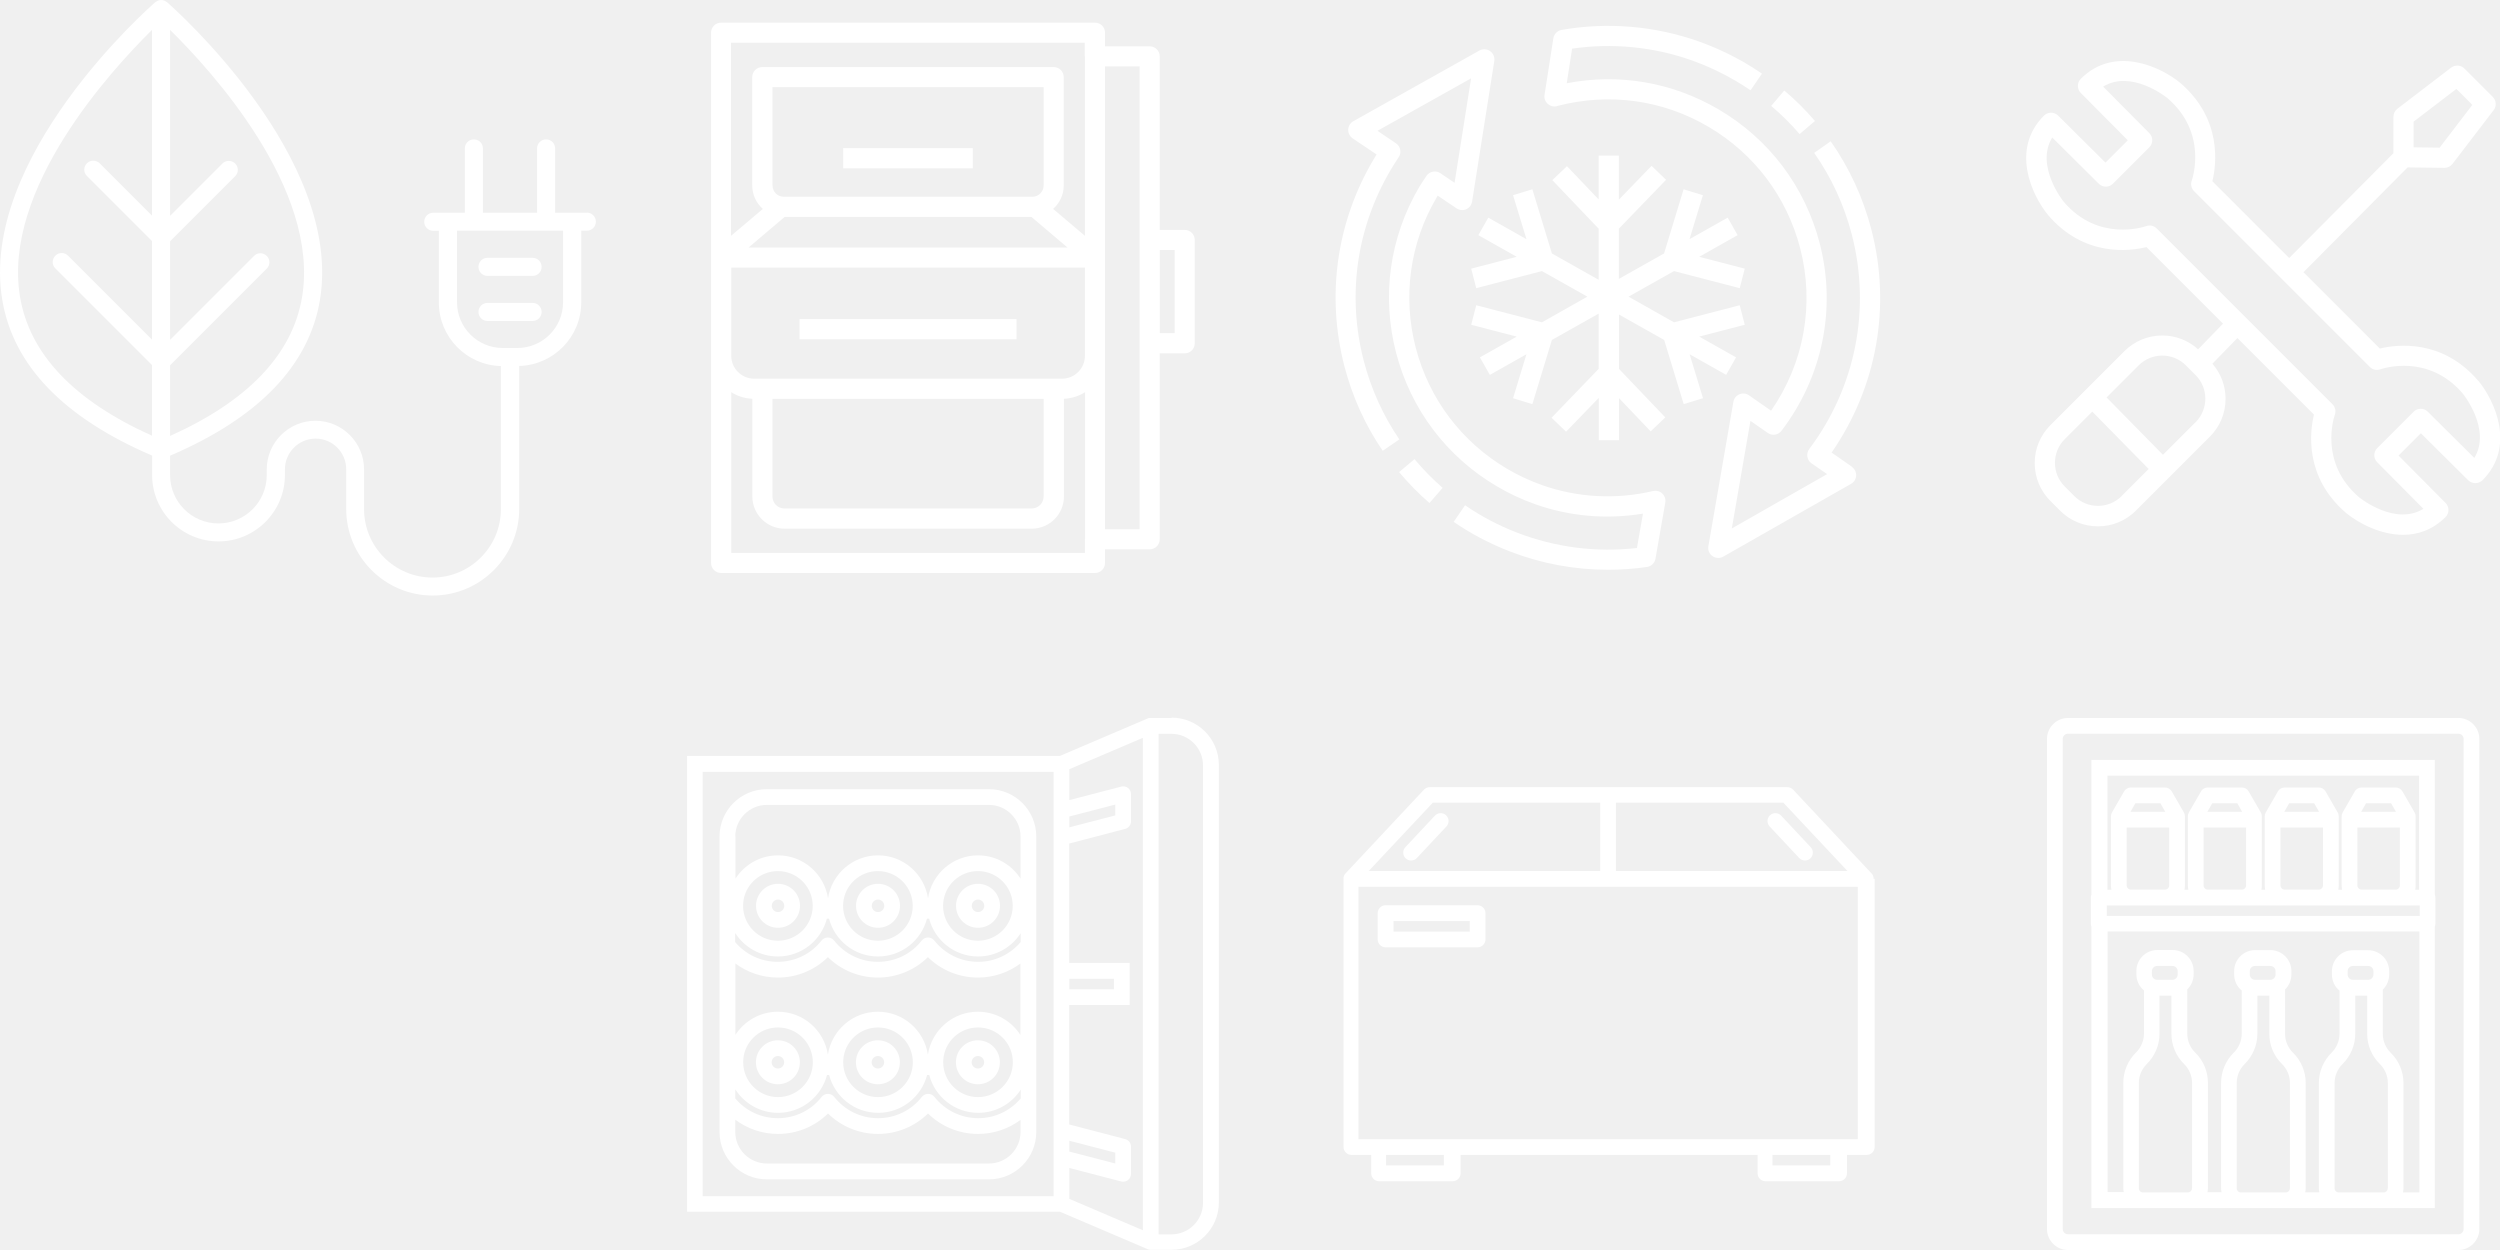
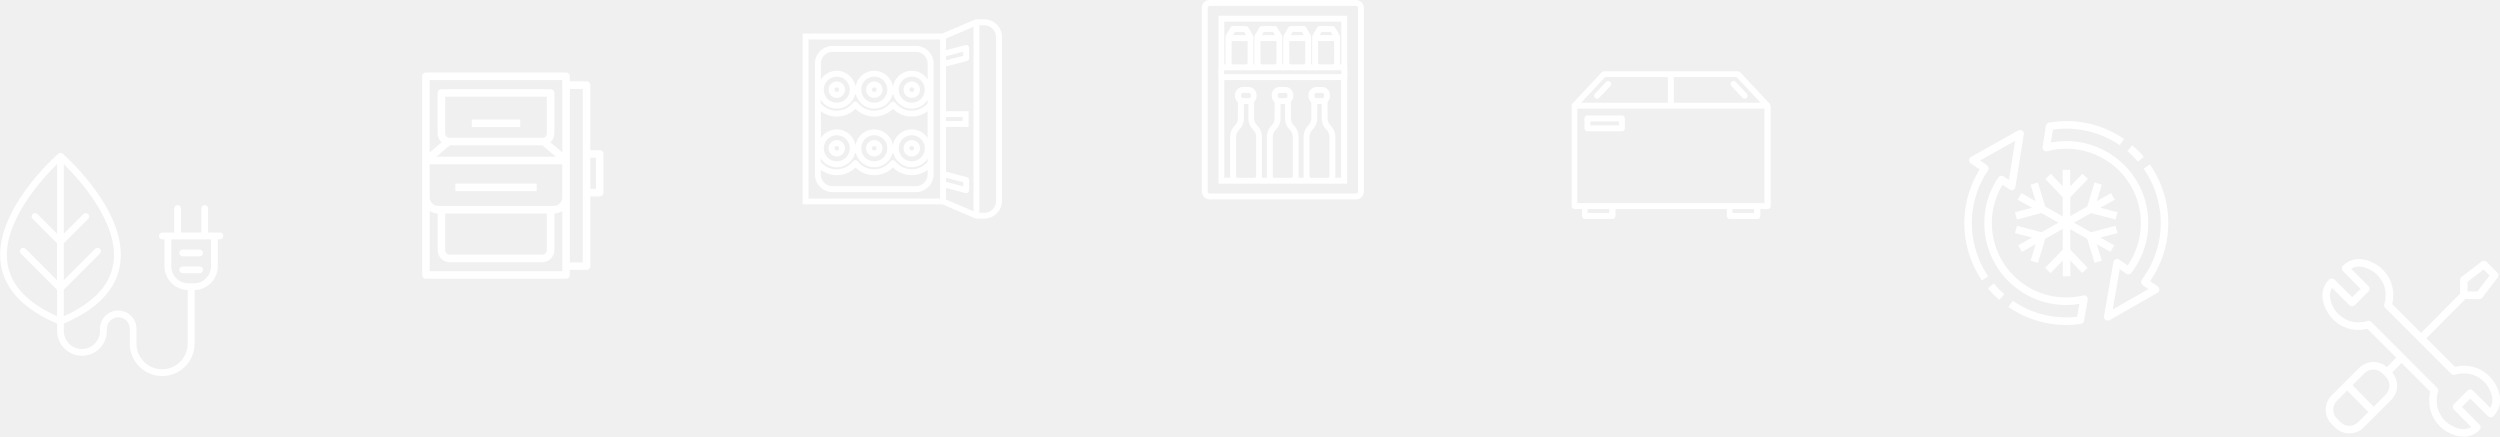
- <svg xmlns="http://www.w3.org/2000/svg" id="Layer_2" data-name="Layer 2" viewBox="0 0 224 112">
+ <svg xmlns="http://www.w3.org/2000/svg" id="Layer_2" data-name="Layer 2" viewBox="0 0 514.05 89.77">
  <defs>
    <style>
      .cls-1 {
        fill: #fff;
        stroke-width: 0px;
      }
    </style>
  </defs>
  <g id="Icons">
    <g>
-       <g>
-         <path class="cls-1" d="m91.08,28.59h-19.44v1.81h19.44v-1.81Zm-3.92-15.32h-11.61v1.81h11.61v-1.81Zm18.99,7.33h-2.24V5.05c0-.5-.4-.9-.9-.9h-4v-1.22c0-.5-.4-.9-.9-.9h-33.5c-.5,0-.9.4-.9.9v47.51c0,.5.4.9.9.9h33.5c.5,0,.9-.4.9-.9v-1.22h4c.5,0,.9-.4.9-.9v-16.66h2.24c.5,0,.9-.4.9-.9v-9.26c0-.5-.4-.9-.9-.9Zm-8.94,27.72v1.22h-31.69v-14.4c.55.35,1.2.56,1.89.59v8.75c0,1.59,1.29,2.89,2.89,2.89h22.14c1.59,0,2.89-1.29,2.89-2.89v-8.75c.69-.03,1.34-.24,1.89-.59v13.18Zm-28-3.84v-8.74h24.3v8.74c0,.6-.48,1.08-1.08,1.08h-22.14c-.6,0-1.08-.48-1.08-1.08Zm28-12.6c0,1.13-.92,2.05-2.05,2.05h-27.59c-1.13,0-2.05-.92-2.05-2.05v-7.9h31.69v7.9Zm-26.91-12.44h22.12l3.23,2.74h-28.58l3.23-2.74Zm-1.09-2.82V7.81h24.3v8.81c0,.56-.46,1.01-1.01,1.01h-22.27c-.56,0-1.01-.45-1.01-1.01Zm28-11.57v16.08l-2.85-2.41c.58-.52.95-1.26.95-2.1V6.91c0-.5-.4-.9-.9-.9h-26.11c-.5,0-.9.4-.9.9v9.71c0,.84.37,1.58.95,2.1l-2.85,2.41V3.83h31.69v1.22Zm4.9,16.45v25.92h-3.1V5.95h3.1v15.55Zm3.14,8.35h-1.33v-7.45h1.33v7.45Z" />
-         <path class="cls-1" d="m104.97,64.33h-1.85s0,0-.01,0c0,0-.02,0-.03,0-.02,0-.04,0-.05,0,0,0-.02,0-.03,0-.02,0-.04,0-.06.01,0,0-.01,0-.02,0-.03,0-.05.02-.08.03h0s-7.87,3.36-7.87,3.36h-33.41v40.84h33.41l7.87,3.36h0s.02,0,.03.01c.02,0,.05.02.07.02.03,0,.07.02.11.02.02,0,.05,0,.07,0h1.85c2.34,0,4.24-1.9,4.24-4.24v-39.2c0-2.34-1.9-4.24-4.24-4.24Zm-10.57,8.28v34.57h-31.44v-38.02h31.44v3.45Zm1.41.55l4.12-1.07v.97l-4.12,1.07v-.97Zm0,14.54h4v.94h-4v-.94Zm0,14.51l4.12,1.07v.97l-4.12-1.07v-.97Zm6.59,8.02l-6.59-2.81v-2.77l4.65,1.21c.06.02.12.02.18.02.15,0,.31-.05.43-.15.17-.13.27-.34.27-.56v-2.43c0-.32-.22-.6-.53-.68l-5.01-1.31v-10.7h5.42v-3.77h-5.42v-10.7l5.01-1.31c.31-.08.53-.36.53-.68v-2.43c0-.22-.1-.43-.27-.56-.17-.13-.4-.18-.61-.12l-4.65,1.21v-2.77l6.59-2.81v44.12Zm5.39-2.46c0,1.56-1.27,2.83-2.83,2.83h-1.15v-44.85h1.15c1.56,0,2.83,1.27,2.83,2.83v39.2Zm-38.08-28.58c-1.09,0-1.97.88-1.97,1.97s.88,1.97,1.97,1.97,1.97-.88,1.97-1.97-.88-1.97-1.97-1.97Zm0,2.53c-.31,0-.56-.25-.56-.56s.25-.56.56-.56.56.25.56.56-.25.56-.56.56Zm8.96-2.53c-1.09,0-1.97.88-1.97,1.97s.88,1.97,1.97,1.97,1.97-.88,1.97-1.97-.88-1.97-1.97-1.97Zm0,2.53c-.31,0-.56-.25-.56-.56s.25-.56.56-.56.56.25.56.56-.25.56-.56.56Zm8.96-2.53c-1.09,0-1.97.88-1.97,1.97s.88,1.97,1.97,1.97,1.97-.88,1.97-1.97-.88-1.97-1.97-1.97Zm0,2.53c-.31,0-.56-.25-.56-.56s.25-.56.56-.56.56.25.56.56-.25.56-.56.56Zm-17.93,11.49c-1.09,0-1.97.88-1.97,1.97s.88,1.97,1.97,1.97,1.97-.88,1.97-1.97-.88-1.97-1.97-1.97Zm0,2.53c-.31,0-.56-.25-.56-.56s.25-.56.56-.56.56.25.56.56-.25.56-.56.56Zm8.96-2.53c-1.09,0-1.97.88-1.97,1.97s.88,1.97,1.97,1.97,1.97-.88,1.97-1.97-.88-1.97-1.97-1.97Zm0,2.53c-.31,0-.56-.25-.56-.56s.25-.56.56-.56.56.25.56.56-.25.56-.56.56Zm8.96-2.53c-1.09,0-1.97.88-1.97,1.97s.88,1.97,1.97,1.97,1.97-.88,1.97-1.97-.88-1.97-1.97-1.97Zm0,2.53c-.31,0-.56-.25-.56-.56s.25-.56.56-.56.56.25.56.56-.25.56-.56.56Zm-18.91,9.93h19.9c2.34,0,4.24-1.9,4.24-4.24v-26.48c0-2.34-1.9-4.24-4.24-4.24h-19.9c-2.34,0-4.24,1.9-4.24,4.24v26.48c0,2.34,1.9,4.24,4.24,4.24Zm-2.83-30.72c0-1.56,1.27-2.83,2.83-2.83h19.9c1.56,0,2.83,1.27,2.83,2.83v3.77c-.81-1.25-2.21-2.08-3.81-2.08-2.27,0-4.15,1.68-4.48,3.85-.33-2.18-2.21-3.85-4.48-3.85s-4.15,1.68-4.48,3.85c-.33-2.18-2.21-3.85-4.48-3.85-1.6,0-3,.83-3.81,2.08v-3.77Zm24.86,6.22c0,1.72-1.4,3.12-3.12,3.12s-3.12-1.4-3.12-3.12c0-.08,0-.16.01-.24.12-1.61,1.47-2.88,3.11-2.88,1.51,0,2.77,1.07,3.06,2.49.04.2.06.41.06.63Zm-8.96,0c0,1.72-1.4,3.12-3.12,3.12s-3.12-1.4-3.12-3.12c0-.08,0-.16.01-.24.12-1.61,1.47-2.88,3.11-2.88s2.99,1.27,3.11,2.88c0,.08.01.16.01.24Zm-8.96,0c0,1.72-1.4,3.12-3.12,3.12s-3.12-1.4-3.12-3.12c0-.21.02-.42.06-.63.29-1.42,1.55-2.49,3.06-2.49,1.64,0,2.99,1.27,3.11,2.88,0,.08.01.16.01.24Zm-6.93,2.45c.81,1.25,2.21,2.08,3.81,2.08,2.11,0,3.88-1.44,4.39-3.39h.19c.51,1.95,2.28,3.39,4.39,3.39s3.88-1.44,4.39-3.39h.19c.51,1.95,2.28,3.39,4.39,3.39,1.6,0,3-.83,3.81-2.08v.79c-.92,1.08-2.28,1.77-3.81,1.77s-2.97-.7-3.93-1.91c-.13-.17-.34-.27-.56-.27s-.42.1-.56.27c-.95,1.22-2.39,1.91-3.93,1.91s-2.97-.7-3.93-1.91c-.13-.17-.34-.27-.56-.27s-.42.1-.56.27c-.95,1.22-2.39,1.91-3.93,1.91s-2.9-.69-3.81-1.77v-.79Zm0,2.71c1.07.79,2.38,1.26,3.81,1.26,1.7,0,3.29-.66,4.48-1.83,1.19,1.17,2.79,1.83,4.48,1.83s3.29-.66,4.48-1.83c1.19,1.17,2.79,1.83,4.48,1.83,1.43,0,2.75-.47,3.81-1.26v6.4c-.81-1.25-2.21-2.08-3.81-2.08-2.27,0-4.15,1.68-4.48,3.85-.33-2.18-2.21-3.85-4.48-3.85s-4.15,1.68-4.48,3.85c-.33-2.18-2.21-3.85-4.48-3.85-1.6,0-3,.83-3.81,2.08v-6.4Zm24.86,8.85c0,1.72-1.4,3.12-3.12,3.12s-3.12-1.4-3.12-3.12c0-.08,0-.16.01-.24.12-1.61,1.47-2.88,3.11-2.88,1.51,0,2.77,1.07,3.06,2.49.04.2.06.41.06.63Zm-8.96,0c0,1.72-1.4,3.12-3.12,3.12s-3.12-1.4-3.12-3.12c0-.08,0-.16.01-.24.12-1.61,1.47-2.88,3.11-2.88s2.99,1.27,3.11,2.88c0,.08.01.16.01.24Zm-8.96,0c0,1.72-1.4,3.12-3.12,3.12s-3.12-1.4-3.12-3.12c0-.21.02-.42.06-.63.29-1.42,1.55-2.49,3.06-2.49,1.64,0,2.99,1.27,3.11,2.88,0,.08.01.16.01.24Zm-6.93,2.45c.81,1.25,2.21,2.08,3.81,2.08,2.11,0,3.88-1.44,4.39-3.39h.19c.51,1.95,2.28,3.39,4.39,3.39s3.88-1.44,4.39-3.39h.19c.51,1.95,2.28,3.39,4.39,3.39,1.6,0,3-.83,3.81-2.08v.79c-.92,1.08-2.28,1.77-3.81,1.77s-2.97-.7-3.93-1.91c-.13-.17-.34-.27-.56-.27s-.42.1-.56.27c-.95,1.22-2.39,1.91-3.93,1.91s-2.97-.7-3.93-1.91c-.13-.17-.34-.27-.56-.27s-.42.1-.56.27c-.95,1.22-2.39,1.91-3.93,1.91s-2.9-.69-3.81-1.77v-.79Zm0,2.71c1.07.79,2.38,1.26,3.81,1.26,1.7,0,3.29-.66,4.48-1.83,1.19,1.17,2.79,1.83,4.48,1.83s3.29-.66,4.48-1.83c1.19,1.17,2.79,1.83,4.48,1.83,1.43,0,2.75-.47,3.81-1.26v1.08c0,1.56-1.27,2.83-2.83,2.83h-19.9c-1.56,0-2.83-1.27-2.83-2.83v-1.08Z" />
-       </g>
-       <g>
-         <path class="cls-1" d="m154.66,33.59l.89-1.57-3.3-1.86,4.08-1.06-.45-1.75-5.89,1.53-4.07-2.3,4.07-2.29,5.89,1.53.45-1.75-4.08-1.06,3.44-1.94-.89-1.57-3.42,1.93,1.2-3.94-1.73-.53-1.75,5.75-4.05,2.28v-4.5l4.23-4.38-1.3-1.25-2.93,3.03v-3.95h-1.81v3.93l-2.84-2.98-1.31,1.25,4.15,4.35v4.58l-4.19-2.36-1.75-5.75-1.73.53,1.2,3.94-3.42-1.93-.89,1.57,3.44,1.94-4.08,1.06.45,1.75,5.89-1.53,4.07,2.29-4.07,2.3-5.89-1.53-.45,1.75,4.08,1.06-3.3,1.86.89,1.57,3.28-1.85-1.2,3.94,1.73.53,1.75-5.75,4.19-2.36v4.95l-4.22,4.38,1.3,1.25,2.93-3.03v3.79h1.81v-3.77l2.84,2.98,1.31-1.25-4.15-4.35v-4.87l4.05,2.28,1.75,5.75,1.73-.53-1.2-3.94,3.28,1.85Zm-27.92,7.55l-1.38,1.16c.83.99,1.74,1.92,2.72,2.77l1.18-1.36c-.91-.79-1.75-1.65-2.52-2.57Zm34.51-29.13l1.37-1.17c-.84-.98-1.76-1.9-2.75-2.73l-1.17,1.38c.91.77,1.77,1.62,2.55,2.53Zm4.67,29.8l-1.81-1.26c4.06-5.86,5.36-13.09,3.56-20-.74-2.85-1.97-5.51-3.64-7.89l-1.48,1.04c1.55,2.21,2.68,4.66,3.37,7.31,1.73,6.67.35,13.68-3.81,19.22-.15.2-.21.44-.17.69s.17.46.38.6l1.39.96-8.54,4.87,1.67-9.64,1.55,1.08c.4.28.94.19,1.23-.19,3.69-4.84,4.94-10.97,3.42-16.82-1.32-5.07-4.53-9.32-9.04-11.97-4.15-2.44-8.94-3.26-13.62-2.35l.48-3.1c3.61-.53,7.31-.16,10.73,1.05,1.35.48,2.67,1.1,3.92,1.83.45.27.9.55,1.34.85l1.02-1.49c-.47-.32-.95-.63-1.44-.92-1.35-.79-2.77-1.45-4.23-1.97-3.92-1.39-8.16-1.75-12.28-1.03-.38.07-.68.37-.74.75l-.79,5.07c-.05.3.06.6.29.81.23.2.54.28.83.2l.09-.03c4.6-1.19,9.39-.53,13.48,1.88,4.1,2.41,7.01,6.27,8.21,10.86,1.31,5.04.36,10.3-2.6,14.58l-1.98-1.38c-.25-.18-.58-.21-.86-.09-.28.12-.49.37-.54.68l-2.24,12.93c-.06.34.08.69.37.89.15.11.34.16.52.16.15,0,.31-.04.45-.12l11.45-6.52c.27-.15.44-.43.45-.74.01-.31-.13-.6-.39-.78Zm-17.78,2.18c-3.35.79-6.8.6-9.99-.53-1.06-.38-2.1-.86-3.09-1.44-4.1-2.41-7.01-6.27-8.21-10.86-1.19-4.6-.53-9.39,1.88-13.48.03-.05.06-.1.09-.15l1.69,1.14c.26.17.58.2.86.08.28-.12.48-.38.53-.69l1.99-12.6c.05-.34-.09-.68-.38-.88-.28-.2-.66-.22-.96-.05l-11.29,6.33c-.27.15-.45.44-.46.75-.01.31.14.61.4.79l2.14,1.44c-.1.17-.2.33-.3.5-3.3,5.61-4.21,12.18-2.58,18.48.71,2.72,1.86,5.27,3.43,7.57l1.49-1.02c-1.45-2.13-2.52-4.49-3.18-7.01-1.52-5.84-.67-11.91,2.39-17.11.22-.38.46-.76.73-1.16.28-.41.17-.97-.24-1.25l-1.66-1.12,8.39-4.7-1.48,9.36-1.27-.86c-.41-.28-.97-.17-1.25.24-.22.33-.44.66-.65,1-2.65,4.51-3.39,9.79-2.07,14.85,1.32,5.07,4.53,9.32,9.04,11.97,1.08.64,2.22,1.17,3.4,1.59,3.09,1.1,6.41,1.39,9.68.85l-.54,3.08c-3.62.42-7.31-.05-10.73-1.37-.84-.32-1.67-.7-2.46-1.12h0c-.76-.4-1.5-.85-2.21-1.34l-1.02,1.49c.76.52,1.57,1.01,2.38,1.44l.42-.8-.42.8c.86.45,1.75.86,2.66,1.21,2.81,1.09,5.79,1.64,8.78,1.64,1.17,0,2.34-.08,3.5-.25.39-.06.69-.35.76-.74l.88-5.03c.05-.3-.05-.6-.27-.81-.22-.21-.53-.29-.83-.22Z" />
-         <path class="cls-1" d="m128.57,73.08l-2.65,2.83c-.27.28-.25.73.03,1,.14.13.31.19.48.19.19,0,.38-.07.52-.22l2.65-2.83c.27-.28.25-.73-.03-1-.28-.27-.73-.25-1,.03Zm33.67,2.83l-2.65-2.83c-.27-.28-.71-.3-1-.03-.28.27-.3.71-.03,1l2.65,2.83c.14.15.33.22.52.22.17,0,.35-.06.48-.19.28-.27.3-.71.03-1Zm5.63,2.83s0-.01,0-.02c0-.02,0-.05,0-.07,0,0,0-.01,0-.02,0-.03-.01-.06-.02-.09,0,0,0,0,0,0,0-.03-.02-.05-.03-.08,0,0,0-.01,0-.02-.01-.03-.03-.05-.05-.08,0,0,0,0,0,0-.02-.02-.03-.04-.05-.07,0,0,0,0,0,0l-7.06-7.54c-.13-.14-.32-.22-.52-.22h-32.03c-.2,0-.38.08-.52.22l-7.06,7.54s0,0,0,0c-.02.02-.04.04-.05.07,0,0,0,0,0,0-.02.03-.03.05-.05.08,0,0,0,.01,0,.02-.01.03-.02.05-.03.08,0,0,0,0,0,0,0,.03-.02.06-.02.09,0,0,0,.01,0,.02,0,.02,0,.05,0,.07,0,0,0,.01,0,.02,0,0,0,0,0,.01v24.02c0,.39.32.71.71.71h1.77v1.65c0,.39.32.71.71.71h6.59c.39,0,.71-.32.71-.71v-1.65h26.61v1.65c0,.39.32.71.71.71h6.59c.39,0,.71-.32.71-.71v-1.65h1.77c.39,0,.71-.32.71-.71v-24.02s0,0,0-.01Zm-23.08-6.82h15l5.74,6.12h-20.74v-6.12Zm-16.41,0h15v6.12h-20.74l5.74-6.12Zm.99,32.5h-5.18v-.94h5.18v.94Zm34.62,0h-5.18v-.94h5.18v.94Zm2.47-2.35h-44.74v-22.61h44.74v22.61Zm-42.31-17.19h8.24c.39,0,.71-.32.71-.71v-2.35c0-.39-.32-.71-.71-.71h-8.24c-.39,0-.71.32-.71.71v2.35c0,.39.32.71.71.71Zm.71-2.35h6.83v.94h-6.83v-.94Z" />
-       </g>
-       <path class="cls-1" d="m52.57,19.06h-2.83v-5.76c0-.45-.36-.81-.81-.81s-.81.36-.81.81v5.76h-4.85v-5.76c0-.45-.36-.81-.81-.81s-.81.36-.81.81v5.76h-2.83c-.45,0-.81.36-.81.81s.36.81.81.81h.5v6.42c0,3.1,2.48,5.62,5.56,5.7v12.82c0,3.38-2.75,6.13-6.13,6.13s-6.13-2.75-6.13-6.13v-3.56c0-2.41-1.96-4.36-4.36-4.36s-4.36,1.96-4.36,4.36v.51c0,2.39-1.94,4.33-4.33,4.33s-4.33-1.94-4.33-4.33v-1.74c7.94-3.4,12.46-8.1,13.43-13.97C30.75,14.17,15.61.76,14.97.2c-.04-.03-.09-.05-.13-.08-.04-.02-.07-.05-.11-.06-.09-.04-.19-.06-.29-.06,0,0,0,0,0,0,0,0,0,0,0,0-.1,0-.2.02-.29.06-.04.02-.07.04-.11.06-.04.03-.09.04-.13.08C13.26.76-1.89,14.17.2,26.85c.97,5.87,5.49,10.57,13.43,13.97v1.74c0,3.28,2.67,5.95,5.95,5.95s5.95-2.67,5.95-5.95v-.51c0-1.51,1.23-2.75,2.75-2.75s2.74,1.23,2.74,2.75v3.56c0,4.27,3.48,7.75,7.75,7.75s7.75-3.48,7.75-7.75v-12.82c3.08-.08,5.56-2.61,5.56-5.7v-6.42h.5c.45,0,.81-.36.81-.81s-.36-.81-.81-.81Zm-37.33,13.67l8.66-8.66c.32-.32.32-.83,0-1.14-.32-.32-.83-.32-1.14,0l-7.52,7.52v-8.83l5.83-5.83c.32-.32.32-.83,0-1.14-.32-.31-.83-.31-1.14,0l-4.69,4.69V2.68c3.65,3.59,13.42,14.24,11.83,23.91-.85,5.14-4.83,9.33-11.83,12.47v-6.33Zm-1.62-13.41l-4.69-4.69c-.32-.31-.83-.31-1.14,0-.32.32-.32.83,0,1.14l5.83,5.83v8.83l-7.52-7.52c-.32-.32-.83-.32-1.14,0-.32.32-.32.83,0,1.14l8.66,8.66v6.33c-7-3.14-10.98-7.33-11.83-12.47C.2,16.92,9.97,6.28,13.62,2.68v16.64Zm36.83,7.77c0,2.26-1.84,4.09-4.09,4.09h-1.32c-2.26,0-4.09-1.84-4.09-4.09v-6.42h9.5v6.42Zm-2.73-3.99h-4.04c-.45,0-.81.36-.81.81s.36.81.81.81h4.04c.45,0,.81-.36.81-.81s-.36-.81-.81-.81Zm0,4.04h-4.04c-.45,0-.81.36-.81.81s.36.81.81.81h4.04c.45,0,.81-.36.81-.81s-.36-.81-.81-.81Z" />
-       <g>
-         <path class="cls-1" d="m222.05,34.12c-3.23-3.79-7.33-3.25-8.82-2.89l-6.84-6.84,9.33-9.39,3.3.04h0c.28,0,.55-.13.72-.35l3.69-4.82c.28-.36.24-.87-.08-1.19l-1.27-1.27h0s-1.27-1.27-1.27-1.27c-.32-.32-.83-.35-1.19-.08l-4.82,3.69c-.22.17-.35.44-.35.72v3.26l-9.34,9.39-6.88-6.88c.36-1.49.9-5.59-2.9-8.83-1.76-1.44-5.88-3.36-8.89-.35-.35.35-.35.92,0,1.27l4.21,4.24-.67.67h0s-1.33,1.33-1.33,1.33l-4.24-4.21c-.35-.35-.92-.35-1.27,0-3.01,3.01-1.09,7.13.36,8.9,3.23,3.79,7.33,3.25,8.82,2.88l6.86,6.86-2.23,2.3c-.88-.8-2.01-1.24-3.21-1.24-1.28,0-2.49.5-3.4,1.41l-6.62,6.62c-.91.91-1.41,2.11-1.41,3.4s.5,2.49,1.41,3.4l.86.86c.91.91,2.11,1.41,3.4,1.41s2.49-.5,3.4-1.41l6.62-6.62c.91-.91,1.41-2.11,1.41-3.4,0-1.17-.42-2.27-1.18-3.14l2.24-2.3,6.86,6.86c-.36,1.49-.9,5.59,2.9,8.83,1.08.88,3.04,1.94,5.09,1.94,1.3,0,2.63-.43,3.8-1.59.35-.35.35-.92,0-1.27l-4.21-4.24.67-.67h0s1.33-1.33,1.33-1.33l4.24,4.21c.18.17.41.26.64.26s.46-.09.64-.26c3.01-3.01,1.09-7.13-.36-8.9Zm-1.96-26.15l.72.71.71.72-2.93,3.83-2.33-.03v-2.3l3.83-2.93Zm-29.99,36.48c-1.17,1.17-3.07,1.17-4.24,0l-.86-.86c-1.17-1.17-1.17-3.07,0-4.24l2.47-2.47,5.05,5.14-2.42,2.42Zm6.62-6.62l-2.92,2.92-5.05-5.14,2.87-2.87c.58-.58,1.35-.88,2.12-.88s1.53.29,2.12.88l.86.86c1.17,1.17,1.17,3.07,0,4.24Zm24.98,3.2l-4.17-4.14c-.35-.35-.92-.35-1.27,0l-1.3,1.3h0s-1.96,1.96-1.96,1.96c-.35.35-.35.92,0,1.27l4.14,4.17c-2.52,1.54-5.62-.92-5.75-1.02-3.65-3.12-2.25-7.23-2.19-7.4.12-.33.04-.7-.21-.95l-15.75-15.75c-.25-.25-.61-.33-.94-.21-.17.06-4.29,1.46-7.39-2.18-.03-.03-2.58-3.21-1.03-5.76l4.17,4.14c.35.35.92.35,1.27,0l1.3-1.3h0s1.96-1.96,1.96-1.96c.35-.35.35-.92,0-1.27l-4.14-4.17c2.52-1.54,5.62.92,5.75,1.02,3.65,3.12,2.25,7.23,2.19,7.4-.12.33-.04.7.21.95l15.75,15.75c.25.25.61.33.94.21.17-.06,4.29-1.46,7.39,2.18.03.03,2.58,3.21,1.03,5.76Z" />
-         <path class="cls-1" d="m220.27,64.33h-34.98c-1.04,0-1.88.85-1.88,1.88v43.91c0,1.04.85,1.88,1.88,1.88h34.98c1.04,0,1.88-.85,1.88-1.88v-43.91c0-1.04-.85-1.88-1.88-1.88Zm.47,45.79c0,.26-.21.47-.47.47h-34.98c-.26,0-.47-.21-.47-.47v-43.91c0-.26.21-.47.47-.47h34.98c.26,0,.47.21.47.47v43.91Zm-2.58-42.03h-30.77v12.07c-.03.08-.05.17-.05.26v2.35c0,.09.02.18.05.26v25.21h30.77v-25.21c.03-.08.05-.17.05-.26v-2.35c0-.09-.02-.18-.05-.26v-12.07Zm-29.35,1.41h27.94v10.22h-.35c.03-.13.04-.26.04-.39v-6.18c0-.12-.03-.25-.09-.35l-1.09-1.89c-.13-.22-.36-.35-.61-.35h-3.05c-.25,0-.49.13-.61.35l-1.09,1.89c-.06.11-.09.23-.09.35v6.18c0,.13.02.26.04.39h-.34c.03-.13.04-.26.04-.39v-6.18c0-.12-.03-.25-.09-.35l-1.09-1.89c-.13-.22-.36-.35-.61-.35h-3.05c-.25,0-.49.13-.61.35l-1.09,1.89c-.06.11-.09.23-.09.35v6.18c0,.13.02.26.04.39h-.34c.03-.13.04-.26.04-.39v-6.18c0-.12-.03-.25-.09-.35l-1.09-1.89c-.13-.22-.36-.35-.61-.35h-3.05c-.25,0-.49.13-.61.35l-1.09,1.89c-.06.11-.09.23-.09.35v6.18c0,.13.02.26.04.39h-.34c.03-.13.04-.26.04-.39v-6.18c0-.12-.03-.25-.09-.35l-1.09-1.89c-.13-.22-.36-.35-.61-.35h-3.05c-.25,0-.49.13-.61.35l-1.09,1.89c-.06.11-.09.23-.09.35v6.18c0,.13.02.26.04.39h-.35v-10.22Zm26.22,4.65v5.18c0,.21-.17.38-.38.38h-3.05c-.21,0-.38-.17-.38-.38v-5.18h3.82Zm-3.47-1.41l.44-.77h2.24l.44.77h-3.12Zm-3.42,1.41v5.18c0,.21-.17.38-.38.38h-3.05c-.21,0-.38-.17-.38-.38v-5.18h3.82Zm-3.47-1.41l.44-.77h2.24l.44.77h-3.12Zm-3.42,1.41v5.18c0,.21-.17.38-.38.38h-3.05c-.21,0-.38-.17-.38-.38v-5.18h3.82Zm-3.47-1.41l.44-.77h2.24l.44.77h-3.12Zm-3.42,1.41v5.18c0,.21-.17.38-.38.38h-3.05c-.21,0-.38-.17-.38-.38v-5.18h3.82Zm-3.47-1.41l.44-.77h2.24l.44.77h-3.12Zm5.51,33.74c0,.2-.16.36-.36.36h-4.04c-.2,0-.36-.16-.36-.36v-9.45c0-.63.26-1.25.71-1.69.72-.71,1.14-1.69,1.14-2.7v-3.43h1.07v3.43c0,1.01.41,1.99,1.14,2.7.45.44.71,1.06.71,1.69v9.45Zm-3.59-19.16v-.3c0-.26.21-.47.47-.47h1.37c.26,0,.47.21.47.47v.3c0,.26-.21.47-.47.47h-1.37c-.26,0-.47-.21-.47-.47Zm12.36,19.16c0,.2-.16.36-.36.36h-4.04c-.2,0-.36-.16-.36-.36v-9.45c0-.63.26-1.25.71-1.69.72-.71,1.14-1.69,1.14-2.7v-3.43h1.07v3.43c0,1.01.41,1.99,1.14,2.7.45.44.71,1.06.71,1.69v9.45Zm-3.59-19.16v-.3c0-.26.21-.47.47-.47h1.37c.26,0,.47.21.47.47v.3c0,.26-.21.47-.47.47h-1.37c-.26,0-.47-.21-.47-.47Zm12.36,19.16c0,.2-.16.36-.36.36h-4.04c-.2,0-.36-.16-.36-.36v-9.45c0-.63.26-1.25.71-1.69.72-.71,1.14-1.69,1.14-2.7v-3.43h1.07v3.43c0,1.01.41,1.99,1.14,2.7.45.44.71,1.06.71,1.69v9.45Zm-3.59-19.16v-.3c0-.26.21-.47.47-.47h1.37c.26,0,.47.21.47.47v.3c0,.26-.21.47-.47.47h-1.37c-.26,0-.47-.21-.47-.47Zm6.41,19.52h-1.45c.02-.12.04-.24.04-.36v-9.45c0-1.01-.41-1.99-1.14-2.7-.45-.44-.71-1.06-.71-1.69v-3.97c.35-.34.57-.82.57-1.35v-.3c0-1.04-.85-1.88-1.88-1.88h-1.37c-1.04,0-1.88.85-1.88,1.88v.3c0,.58.26,1.1.68,1.44v3.87c0,.63-.26,1.25-.71,1.69-.72.71-1.14,1.69-1.14,2.7v9.45c0,.12.01.24.04.36h-1.26c.02-.12.04-.24.04-.36v-9.45c0-1.01-.41-1.99-1.14-2.7-.45-.44-.71-1.06-.71-1.69v-3.97c.35-.34.57-.82.57-1.35v-.3c0-1.04-.85-1.88-1.88-1.88h-1.37c-1.04,0-1.88.85-1.88,1.88v.3c0,.58.26,1.1.68,1.44v3.87c0,.63-.26,1.25-.71,1.69-.72.71-1.14,1.69-1.14,2.7v9.45c0,.12.01.24.04.36h-1.26c.02-.12.04-.24.04-.36v-9.45c0-1.01-.41-1.99-1.14-2.7-.45-.44-.71-1.06-.71-1.69v-3.97c.35-.34.57-.82.57-1.35v-.3c0-1.04-.85-1.88-1.88-1.88h-1.37c-1.04,0-1.88.85-1.88,1.88v.3c0,.58.26,1.1.68,1.44v3.87c0,.63-.26,1.25-.71,1.69-.72.71-1.14,1.69-1.14,2.7v9.45c0,.12.01.24.04.36h-1.45v-23.35h27.94v23.35Zm.05-24.77h-28.04v-.94h28.04v.94Z" />
-       </g>
+       <path class="cls-1" d="m110.35,37.75h-16.72v1.55h16.72v-1.55Zm-3.37-13.17h-9.98v1.55h9.98v-1.55Zm16.33,6.3h-1.92v-13.37c0-.43-.35-.78-.78-.78h-3.44v-1.05c0-.43-.35-.78-.78-.78h-28.81c-.43,0-.78.35-.78.78v40.86c0,.43.35.78.78.78h28.81c.43,0,.78-.35.78-.78v-1.05h3.44c.43,0,.78-.35.78-.78v-14.33h1.92c.43,0,.78-.35.78-.78v-7.96c0-.43-.35-.78-.78-.78Zm-7.69,23.84v1.05h-27.26v-12.38c.47.3,1.03.48,1.63.51v7.53c0,1.37,1.11,2.48,2.48,2.48h19.04c1.37,0,2.48-1.11,2.48-2.48v-7.53c.6-.02,1.15-.21,1.63-.51v11.34Zm-24.08-3.3v-7.52h20.9v7.52c0,.51-.42.93-.93.93h-19.04c-.51,0-.93-.42-.93-.93Zm24.08-10.84c0,.97-.79,1.77-1.77,1.77h-23.73c-.97,0-1.77-.79-1.77-1.77v-6.79h27.26v6.79Zm-23.14-10.7h19.03l2.78,2.35h-24.58l2.78-2.35Zm-.94-2.42v-7.58h20.9v7.58c0,.48-.39.87-.87.87h-19.16c-.48,0-.87-.39-.87-.87Zm24.08-9.95v13.83l-2.45-2.07c.5-.44.82-1.08.82-1.8v-8.35c0-.43-.35-.78-.78-.78h-22.45c-.43,0-.78.35-.78.78v8.35c0,.72.32,1.36.82,1.8l-2.45,2.07v-14.88h27.26v1.05Zm4.22,14.15v22.29h-2.66V18.28h2.66v13.37Zm2.7,7.18h-1.15v-6.41h1.15v6.41Z" />
+       <path class="cls-1" d="m202.38,3.97h-1.59s0,0-.01,0c0,0-.02,0-.02,0-.02,0-.03,0-.05,0,0,0-.02,0-.02,0-.02,0-.03,0-.05.01,0,0-.01,0-.02,0-.02,0-.05.01-.07.02h0s-6.77,2.89-6.77,2.89h-28.74v35.13h28.74l6.77,2.89h0s.02,0,.03,0c.02,0,.04.01.06.02.03,0,.06.01.09.02.02,0,.04,0,.06,0h1.59c2.01,0,3.65-1.64,3.65-3.65V7.62c0-2.01-1.64-3.65-3.65-3.65Zm-9.09,7.12v29.73h-27.04V8.12h27.04v2.97Zm1.22.47l3.54-.92v.84l-3.54.92v-.84Zm0,12.51h3.44v.81h-3.44v-.81Zm0,12.48l3.54.92v.84l-3.54-.92v-.84Zm5.67,6.9l-5.67-2.42v-2.38l4,1.04c.05.01.1.02.15.02.13,0,.26-.04.37-.13.15-.12.24-.29.24-.48v-2.09c0-.28-.19-.52-.45-.59l-4.31-1.12v-9.2h4.66v-3.24h-4.66v-9.2l4.31-1.12c.27-.07.45-.31.45-.59v-2.09c0-.19-.09-.37-.24-.48-.15-.12-.34-.15-.52-.11l-4,1.04v-2.38l5.67-2.42v37.95Zm4.63-2.12c0,1.34-1.09,2.43-2.43,2.43h-.99V5.19h.99c1.34,0,2.43,1.09,2.43,2.43v33.71Zm-32.75-24.58c-.93,0-1.69.76-1.69,1.69s.76,1.69,1.69,1.69,1.69-.76,1.69-1.69-.76-1.69-1.69-1.69Zm0,2.17c-.26,0-.48-.21-.48-.48s.21-.48.48-.48.48.21.48.48-.21.48-.48.48Zm7.71-2.17c-.93,0-1.69.76-1.69,1.69s.76,1.69,1.69,1.69,1.69-.76,1.69-1.69-.76-1.69-1.69-1.69Zm0,2.17c-.26,0-.48-.21-.48-.48s.21-.48.48-.48.48.21.48.48-.21.48-.48.48Zm7.71-2.17c-.93,0-1.69.76-1.69,1.69s.76,1.69,1.69,1.69,1.69-.76,1.69-1.69-.76-1.69-1.69-1.69Zm0,2.17c-.26,0-.48-.21-.48-.48s.21-.48.48-.48.48.21.48.48-.21.48-.48.48Zm-15.42,9.88c-.93,0-1.69.76-1.69,1.69s.76,1.69,1.69,1.69,1.69-.76,1.69-1.69-.76-1.69-1.69-1.69Zm0,2.17c-.26,0-.48-.21-.48-.48s.21-.48.48-.48.48.21.48.48-.21.48-.48.48Zm7.71-2.17c-.93,0-1.69.76-1.69,1.69s.76,1.69,1.69,1.69,1.69-.76,1.69-1.69-.76-1.69-1.69-1.69Zm0,2.17c-.26,0-.48-.21-.48-.48s.21-.48.48-.48.48.21.48.48-.21.48-.48.48Zm7.71-2.17c-.93,0-1.69.76-1.69,1.69s.76,1.69,1.69,1.69,1.69-.76,1.69-1.69-.76-1.69-1.69-1.69Zm0,2.17c-.26,0-.48-.21-.48-.48s.21-.48.48-.48.48.21.48.48-.21.48-.48.48Zm-16.27,8.54h17.11c2.01,0,3.65-1.64,3.65-3.65V13.09c0-2.01-1.64-3.65-3.65-3.65h-17.11c-2.01,0-3.65,1.64-3.65,3.65v22.77c0,2.01,1.64,3.65,3.65,3.65Zm-2.43-26.42c0-1.34,1.09-2.43,2.43-2.43h17.11c1.34,0,2.43,1.09,2.43,2.43v3.25c-.69-1.08-1.9-1.79-3.28-1.79-1.95,0-3.57,1.44-3.85,3.32-.28-1.87-1.9-3.32-3.85-3.32s-3.57,1.44-3.85,3.32c-.28-1.87-1.9-3.32-3.85-3.32-1.37,0-2.58.72-3.28,1.79v-3.25Zm21.38,5.35c0,1.48-1.2,2.68-2.68,2.68s-2.68-1.2-2.68-2.68c0-.07,0-.14,0-.21.11-1.38,1.26-2.48,2.67-2.48,1.3,0,2.38.92,2.63,2.14.04.17.05.35.05.54Zm-7.71,0c0,1.48-1.2,2.68-2.68,2.68s-2.68-1.2-2.68-2.68c0-.07,0-.14,0-.21.11-1.38,1.26-2.48,2.67-2.48s2.57,1.09,2.67,2.48c0,.07,0,.14,0,.21Zm-7.71,0c0,1.48-1.2,2.68-2.68,2.68s-2.68-1.2-2.68-2.68c0-.18.02-.36.05-.54.25-1.22,1.33-2.14,2.63-2.14,1.41,0,2.57,1.09,2.67,2.48,0,.07,0,.14,0,.21Zm-5.96,2.11c.69,1.08,1.9,1.79,3.28,1.79,1.81,0,3.34-1.24,3.77-2.92h.16c.44,1.68,1.96,2.92,3.77,2.92s3.34-1.24,3.77-2.92h.16c.44,1.68,1.96,2.92,3.77,2.92,1.37,0,2.58-.72,3.28-1.79v.68c-.79.93-1.96,1.53-3.28,1.53s-2.56-.6-3.38-1.65c-.12-.15-.29-.23-.48-.23s-.36.09-.48.23c-.82,1.05-2.05,1.65-3.38,1.65s-2.56-.6-3.38-1.65c-.12-.15-.29-.23-.48-.23s-.36.09-.48.23c-.82,1.05-2.05,1.65-3.38,1.65s-2.49-.59-3.28-1.53v-.68Zm0,2.33c.92.68,2.05,1.09,3.28,1.09,1.46,0,2.83-.57,3.85-1.58,1.02,1.01,2.4,1.58,3.85,1.58s2.83-.57,3.85-1.58c1.02,1.01,2.4,1.58,3.85,1.58,1.23,0,2.36-.4,3.28-1.09v5.51c-.69-1.08-1.9-1.79-3.28-1.79-1.95,0-3.57,1.44-3.85,3.32-.28-1.87-1.9-3.32-3.85-3.32s-3.57,1.44-3.85,3.32c-.28-1.87-1.9-3.32-3.85-3.32-1.37,0-2.58.72-3.28,1.79v-5.51Zm21.38,7.61c0,1.48-1.2,2.68-2.68,2.68s-2.68-1.2-2.68-2.68c0-.07,0-.14,0-.21.11-1.38,1.26-2.48,2.67-2.48,1.3,0,2.38.92,2.63,2.14.04.17.05.35.05.54Zm-7.71,0c0,1.48-1.2,2.68-2.68,2.68s-2.68-1.2-2.68-2.68c0-.07,0-.14,0-.21.11-1.38,1.26-2.48,2.67-2.48s2.57,1.09,2.67,2.48c0,.07,0,.14,0,.21Zm-7.71,0c0,1.48-1.2,2.68-2.68,2.68s-2.68-1.2-2.68-2.68c0-.18.02-.36.05-.54.25-1.22,1.33-2.14,2.63-2.14,1.41,0,2.57,1.09,2.67,2.48,0,.07,0,.14,0,.21Zm-5.96,2.11c.69,1.08,1.9,1.79,3.28,1.79,1.81,0,3.34-1.24,3.77-2.92h.16c.44,1.68,1.96,2.92,3.77,2.92s3.34-1.24,3.77-2.92h.16c.44,1.68,1.96,2.92,3.77,2.92,1.37,0,2.58-.72,3.28-1.79v.68c-.79.93-1.96,1.53-3.28,1.53s-2.56-.6-3.38-1.65c-.12-.15-.29-.23-.48-.23s-.36.09-.48.23c-.82,1.05-2.05,1.65-3.38,1.65s-2.56-.6-3.38-1.65c-.12-.15-.29-.23-.48-.23s-.36.09-.48.23c-.82,1.05-2.05,1.65-3.38,1.65s-2.49-.59-3.28-1.53v-.68Zm0,2.33c.92.68,2.05,1.09,3.28,1.09,1.46,0,2.83-.57,3.85-1.58,1.02,1.01,2.4,1.58,3.85,1.58s2.83-.57,3.85-1.58c1.02,1.01,2.4,1.58,3.85,1.58,1.23,0,2.36-.4,3.28-1.09v.93c0,1.34-1.09,2.43-2.43,2.43h-17.11c-1.34,0-2.43-1.09-2.43-2.43v-.93Z" />
+       <path class="cls-1" d="m433.96,51.79l.76-1.35-2.84-1.6,3.51-.91-.39-1.5-5.06,1.32-3.5-1.97,3.5-1.97,5.06,1.32.39-1.5-3.51-.91,2.96-1.67-.76-1.35-2.94,1.66,1.03-3.39-1.49-.45-1.51,4.95-3.48,1.96v-3.87l3.63-3.76-1.12-1.08-2.52,2.61v-3.4h-1.55v3.38l-2.44-2.56-1.12,1.07,3.57,3.74v3.94l-3.6-2.03-1.51-4.95-1.49.45,1.03,3.39-2.94-1.66-.76,1.35,2.96,1.67-3.51.91.39,1.5,5.06-1.32,3.5,1.97-3.5,1.97-5.06-1.32-.39,1.5,3.51.91-2.84,1.6.76,1.35,2.82-1.59-1.03,3.39,1.49.45,1.51-4.95,3.6-2.03v4.26l-3.63,3.76,1.12,1.08,2.52-2.61v3.26h1.55v-3.24l2.44,2.57,1.12-1.07-3.57-3.75v-4.19l3.48,1.96,1.51,4.95,1.49-.45-1.03-3.39,2.82,1.59Zm-24.01,6.5l-1.19,1c.71.85,1.5,1.65,2.34,2.38l1.02-1.17c-.78-.68-1.51-1.42-2.17-2.21Zm29.68-25.05l1.18-1.01c-.72-.84-1.52-1.63-2.37-2.35l-1,1.19c.79.66,1.52,1.4,2.19,2.17Zm4.02,25.63l-1.55-1.08c3.49-5.04,4.61-11.26,3.07-17.2-.64-2.46-1.69-4.74-3.13-6.79l-1.27.89c1.33,1.9,2.31,4.01,2.9,6.29,1.49,5.74.3,11.76-3.27,16.53-.13.17-.18.38-.15.59s.15.39.32.51l1.19.83-7.34,4.19,1.44-8.29,1.33.93c.34.24.81.16,1.06-.17,3.18-4.16,4.25-9.43,2.94-14.47-1.13-4.36-3.89-8.01-7.77-10.29-3.57-2.1-7.69-2.8-11.72-2.02l.42-2.67c3.11-.45,6.29-.14,9.23.91,1.16.41,2.3.94,3.37,1.57.39.23.78.48,1.15.73l.88-1.28c-.4-.28-.82-.54-1.24-.79-1.16-.68-2.38-1.25-3.64-1.7-3.37-1.2-7.02-1.5-10.56-.88-.33.06-.58.32-.63.65l-.68,4.36c-.04.26.05.52.25.7.19.18.46.24.72.18l.08-.02c3.96-1.03,8.07-.45,11.6,1.62,3.52,2.07,6.03,5.39,7.06,9.34,1.13,4.33.31,8.86-2.23,12.54l-1.71-1.19c-.22-.15-.5-.18-.74-.08-.24.1-.42.32-.47.58l-1.93,11.12c-.05.3.07.6.32.77.13.09.29.14.45.14.13,0,.26-.03.38-.1l9.84-5.61c.23-.13.38-.37.39-.64.01-.27-.11-.52-.33-.67Zm-15.29,1.88c-2.88.68-5.85.52-8.59-.45-.92-.33-1.81-.74-2.65-1.24-3.52-2.07-6.03-5.39-7.06-9.34-1.03-3.96-.45-8.07,1.62-11.6.03-.04.05-.09.08-.13l1.45.98c.22.15.5.17.74.07.24-.11.42-.33.46-.59l1.72-10.83c.05-.29-.08-.59-.32-.76-.24-.17-.56-.19-.82-.04l-9.71,5.45c-.24.13-.38.38-.4.65-.01.27.12.53.34.68l1.84,1.24c-.09.14-.18.29-.26.43-2.84,4.83-3.62,10.47-2.22,15.89.61,2.34,1.6,4.53,2.95,6.51l1.28-.87c-1.25-1.83-2.17-3.86-2.73-6.03-1.3-5.02-.57-10.25,2.05-14.72.19-.33.4-.65.63-1,.24-.36.14-.84-.21-1.08l-1.42-.96,7.22-4.05-1.27,8.05-1.1-.74c-.36-.24-.84-.15-1.08.21-.19.28-.38.57-.56.86-2.28,3.88-2.91,8.42-1.78,12.77,1.13,4.36,3.89,8.01,7.77,10.29.93.55,1.91,1.01,2.92,1.36,2.66.95,5.52,1.19,8.32.73l-.47,2.65c-3.11.36-6.29-.04-9.23-1.17-.72-.28-1.43-.6-2.12-.97h0c-.65-.35-1.29-.73-1.9-1.15l-.88,1.28c.66.45,1.35.87,2.05,1.24l.36-.69-.36.69c.74.39,1.51.74,2.29,1.04,2.41.93,4.98,1.41,7.55,1.41,1.01,0,2.01-.07,3.01-.22.33-.05.59-.3.65-.63l.76-4.33c.04-.26-.04-.52-.23-.7-.19-.18-.46-.25-.71-.19Z" />
+       <path class="cls-1" d="m330.23,16.85l-2.28,2.43c-.23.24-.22.63.03.86.12.11.27.16.42.16.16,0,.32-.06.44-.19l2.28-2.43c.23-.24.22-.63-.03-.86-.24-.23-.63-.22-.86.03Zm28.95,2.43l-2.28-2.43c-.23-.24-.61-.26-.86-.03-.24.23-.26.61-.03.86l2.28,2.43c.12.13.28.19.44.19.15,0,.3-.05.42-.16.24-.23.26-.61.03-.86Zm4.84,2.43s0-.01,0-.02c0-.02,0-.04,0-.06,0,0,0-.01,0-.02,0-.03-.01-.05-.02-.08,0,0,0,0,0,0,0-.02-.02-.05-.03-.07,0,0,0,0,0-.01-.01-.02-.03-.05-.04-.07,0,0,0,0,0,0-.01-.02-.03-.04-.05-.06,0,0,0,0,0,0l-6.08-6.48c-.11-.12-.28-.19-.44-.19h-27.54c-.17,0-.33.07-.44.19l-6.08,6.48s0,0,0,0c-.02.02-.03.04-.05.06,0,0,0,0,0,0-.02.02-.03.04-.04.07,0,0,0,0,0,.01-.01.02-.02.04-.03.07,0,0,0,0,0,0,0,.03-.01.05-.02.08,0,0,0,.01,0,.02,0,.02,0,.04,0,.06,0,0,0,.01,0,.02,0,0,0,0,0,.01v20.66c0,.34.27.61.61.61h1.52v1.42c0,.34.27.61.61.61h5.67c.34,0,.61-.27.61-.61v-1.42h22.89v1.42c0,.34.27.61.61.61h5.67c.34,0,.61-.27.61-.61v-1.42h1.52c.34,0,.61-.27.61-.61v-20.66s0,0,0-.01Zm-19.85-5.86h12.9l4.94,5.27h-17.84v-5.27Zm-14.12,0h12.9v5.27h-17.84l4.94-5.27Zm.85,27.95h-4.46v-.81h4.46v.81Zm29.77,0h-4.46v-.81h4.46v.81Zm2.13-2.03h-38.48v-19.44h38.48v19.44Zm-36.39-14.78h7.09c.34,0,.61-.27.61-.61v-2.03c0-.34-.27-.61-.61-.61h-7.09c-.34,0-.61.27-.61.61v2.03c0,.34.27.61.61.61Zm.61-2.03h5.87v.81h-5.87v-.81Z" />
+       <path class="cls-1" d="m45.21,47.82h-2.43v-4.95c0-.38-.31-.7-.7-.7s-.69.31-.69.7v4.95h-4.17v-4.95c0-.38-.31-.7-.7-.7s-.7.31-.7.7v4.95h-2.43c-.38,0-.7.31-.7.7s.31.69.7.69h.43v5.52c0,2.66,2.13,4.84,4.78,4.91v11.02c0,2.91-2.37,5.27-5.27,5.27s-5.27-2.36-5.27-5.27v-3.06c0-2.07-1.68-3.75-3.75-3.75s-3.75,1.68-3.75,3.75v.44c0,2.05-1.67,3.72-3.72,3.72s-3.72-1.67-3.72-3.72v-1.5c6.83-2.93,10.72-6.96,11.55-12.02,1.79-10.91-11.23-22.43-11.78-22.92-.03-.03-.07-.04-.11-.07-.03-.02-.06-.04-.09-.05-.08-.03-.16-.05-.25-.05,0,0,0,0,0,0,0,0,0,0,0,0-.08,0-.17.02-.25.05-.03.01-.06.04-.09.05-.04.02-.08.04-.11.07-.55.49-13.58,12.01-11.79,22.92.83,5.05,4.72,9.09,11.55,12.02v1.5c0,2.82,2.29,5.11,5.11,5.11s5.11-2.29,5.11-5.11v-.44c0-1.3,1.06-2.36,2.36-2.36s2.36,1.06,2.36,2.36v3.06c0,3.68,2.99,6.66,6.66,6.66s6.66-2.99,6.66-6.66v-11.02c2.65-.07,4.78-2.24,4.78-4.91v-5.52h.43c.38,0,.7-.31.7-.69s-.31-.7-.7-.7Zm-32.1,11.76l7.45-7.45c.27-.27.27-.71,0-.98-.27-.27-.71-.27-.98,0l-6.46,6.46v-7.6l5.01-5.01c.27-.27.27-.71,0-.98-.27-.27-.71-.27-.98,0l-4.03,4.03v-14.31c3.14,3.09,11.54,12.24,10.17,20.56-.73,4.42-4.15,8.02-10.17,10.72v-5.44Zm-1.39-11.53l-4.03-4.03c-.27-.27-.71-.27-.98,0-.27.27-.27.71,0,.98l5.01,5.01v7.6l-6.46-6.46c-.27-.27-.71-.27-.98,0-.27.27-.27.71,0,.98l7.45,7.45v5.44c-6.02-2.7-9.45-6.3-10.17-10.72-1.37-8.32,7.03-17.47,10.17-20.56v14.31Zm31.67,6.69c0,1.94-1.58,3.52-3.52,3.52h-1.13c-1.94,0-3.52-1.58-3.52-3.52v-5.52h8.17v5.52Zm-2.35-3.43h-3.48c-.38,0-.7.31-.7.7s.31.7.7.7h3.48c.38,0,.7-.31.7-.7s-.31-.7-.7-.7Zm0,3.48h-3.48c-.38,0-.7.31-.7.69s.31.7.7.7h3.48c.38,0,.7-.31.7-.7s-.31-.69-.7-.69Z" />
+       <path class="cls-1" d="m512.37,77.91c-2.78-3.26-6.3-2.79-7.58-2.48l-5.88-5.88,8.03-8.07,2.84.03h0c.24,0,.47-.11.62-.3l3.17-4.14c.24-.31.21-.75-.07-1.02l-1.1-1.1h0s-1.1-1.1-1.1-1.1c-.28-.28-.71-.3-1.02-.07l-4.14,3.17c-.19.15-.3.37-.3.62v2.81l-8.03,8.08-5.92-5.92c.31-1.28.77-4.81-2.49-7.6-1.51-1.23-5.06-2.89-7.64-.3-.3.3-.3.79,0,1.1l3.62,3.65-.57.57h0s-1.14,1.14-1.14,1.14l-3.65-3.62c-.3-.3-.79-.3-1.1,0-2.59,2.59-.94,6.13.31,7.66,2.78,3.26,6.3,2.79,7.58,2.48l5.9,5.9-1.92,1.97c-.76-.68-1.73-1.06-2.76-1.06-1.1,0-2.14.43-2.92,1.21l-5.69,5.69c-.78.78-1.21,1.82-1.21,2.92s.43,2.14,1.21,2.92l.74.74c.78.78,1.82,1.21,2.92,1.21s2.14-.43,2.92-1.21l5.69-5.69c.78-.78,1.21-1.82,1.21-2.92,0-1-.36-1.95-1.01-2.7l1.92-1.98,5.9,5.9c-.31,1.28-.77,4.81,2.49,7.6.93.76,2.61,1.67,4.38,1.67,1.12,0,2.26-.37,3.27-1.37.3-.3.3-.79,0-1.1l-3.62-3.65.57-.57h0s1.14-1.14,1.14-1.14l3.65,3.62c.15.15.35.23.55.23s.4-.08.55-.23c2.59-2.59.94-6.13-.31-7.66Zm-1.69-22.49l.62.61.61.62-2.52,3.29-2.01-.02v-1.98l3.3-2.52Zm-25.79,31.38c-1,1-2.64,1.01-3.64,0l-.74-.74c-1-1-1-2.64,0-3.64l2.12-2.12,4.35,4.42-2.09,2.09Zm5.69-5.69l-2.51,2.51-4.35-4.42,2.47-2.47c.5-.5,1.16-.75,1.82-.75s1.32.25,1.82.75l.74.74c1,1,1,2.64,0,3.64Zm21.48,2.75l-3.58-3.56c-.3-.3-.79-.3-1.1,0l-1.12,1.12h0s-1.69,1.69-1.69,1.69c-.3.3-.3.79,0,1.1l3.56,3.59c-2.17,1.33-4.83-.79-4.94-.88-3.14-2.68-1.94-6.22-1.89-6.37.1-.28.03-.6-.18-.81l-13.55-13.55c-.21-.21-.53-.28-.81-.18-.15.05-3.69,1.25-6.36-1.87-.02-.03-2.22-2.76-.89-4.95l3.58,3.56c.3.3.79.3,1.1,0l1.12-1.12h0s1.69-1.69,1.69-1.69c.3-.3.3-.79,0-1.1l-3.56-3.59c2.17-1.33,4.83.79,4.94.88,3.14,2.68,1.94,6.22,1.89,6.37-.1.28-.03.6.18.81l13.55,13.55c.21.21.53.28.81.18.15-.05,3.69-1.25,6.36,1.87.02.03,2.22,2.76.89,4.95Z" />
+       <path class="cls-1" d="m278.82,0h-30.09c-.89,0-1.62.73-1.62,1.62v37.76c0,.89.73,1.62,1.62,1.62h30.09c.89,0,1.62-.73,1.62-1.62V1.62c0-.89-.73-1.62-1.62-1.62Zm.41,39.38c0,.22-.18.41-.41.41h-30.09c-.22,0-.41-.18-.41-.41V1.62c0-.22.18-.41.41-.41h30.09c.22,0,.41.18.41.41v37.76Zm-2.22-36.15h-26.46v10.38c-.03.07-.04.15-.04.23v2.02c0,.08.02.16.04.23v21.68h26.46v-21.68c.03-.07.04-.15.04-.23v-2.02c0-.08-.02-.16-.04-.23V3.23Zm-25.24,1.22h24.03v8.79h-.3c.02-.11.04-.22.04-.34v-5.31c0-.11-.03-.21-.08-.3l-.94-1.63c-.11-.19-.31-.3-.53-.3h-2.63c-.22,0-.42.12-.53.3l-.94,1.63c-.05.09-.08.2-.08.3v5.31c0,.12.01.23.04.34h-.29c.02-.11.04-.22.04-.34v-5.31c0-.11-.03-.21-.08-.3l-.94-1.63c-.11-.19-.31-.3-.53-.3h-2.63c-.22,0-.42.12-.53.3l-.94,1.63c-.05.09-.08.2-.08.3v5.31c0,.12.01.23.04.34h-.29c.02-.11.04-.22.04-.34v-5.31c0-.11-.03-.21-.08-.3l-.94-1.63c-.11-.19-.31-.3-.53-.3h-2.63c-.22,0-.42.12-.53.3l-.94,1.63c-.05.09-.08.2-.08.3v5.31c0,.12.01.23.04.34h-.29c.02-.11.04-.22.04-.34v-5.31c0-.11-.03-.21-.08-.3l-.94-1.63c-.11-.19-.31-.3-.53-.3h-2.63c-.22,0-.42.12-.53.3l-.94,1.63c-.05.09-.08.2-.08.3v5.31c0,.12.01.23.04.34h-.3V4.45Zm22.55,4v4.46c0,.18-.15.33-.33.33h-2.63c-.18,0-.33-.15-.33-.33v-4.46h3.29Zm-2.99-1.22l.38-.66h1.92l.38.66h-2.69Zm-2.94,1.22v4.46c0,.18-.15.33-.33.33h-2.63c-.18,0-.33-.15-.33-.33v-4.46h3.29Zm-2.99-1.22l.38-.66h1.92l.38.66h-2.69Zm-2.94,1.22v4.46c0,.18-.15.33-.33.33h-2.63c-.18,0-.33-.15-.33-.33v-4.46h3.29Zm-2.99-1.22l.38-.66h1.92l.38.66h-2.69Zm-2.94,1.22v4.46c0,.18-.15.33-.33.33h-2.63c-.18,0-.33-.15-.33-.33v-4.46h3.29Zm-2.99-1.22l.38-.66h1.92l.38.66h-2.69Zm4.74,29.02c0,.17-.14.31-.31.31h-3.48c-.17,0-.31-.14-.31-.31v-8.12c0-.54.22-1.07.61-1.46.62-.61.98-1.45.98-2.32v-2.95h.92v2.95c0,.87.36,1.72.98,2.32.39.38.61.91.61,1.46v8.12Zm-3.09-16.48v-.26c0-.22.18-.41.41-.41h1.18c.22,0,.41.18.41.41v.26c0,.22-.18.41-.41.41h-1.18c-.22,0-.41-.18-.41-.41Zm10.63,16.48c0,.17-.14.31-.31.31h-3.48c-.17,0-.31-.14-.31-.31v-8.12c0-.54.22-1.07.61-1.46.62-.61.98-1.45.98-2.32v-2.95h.92v2.95c0,.87.36,1.72.98,2.32.39.38.61.91.61,1.46v8.12Zm-3.09-16.48v-.26c0-.22.18-.41.41-.41h1.18c.22,0,.41.18.41.41v.26c0,.22-.18.41-.41.41h-1.18c-.22,0-.41-.18-.41-.41Zm10.63,16.48c0,.17-.14.31-.31.31h-3.48c-.17,0-.31-.14-.31-.31v-8.12c0-.54.22-1.07.61-1.46.62-.61.98-1.45.98-2.32v-2.95h.92v2.95c0,.87.36,1.72.98,2.32.39.38.61.91.61,1.46v8.12Zm-3.09-16.48v-.26c0-.22.18-.41.41-.41h1.18c.22,0,.41.18.41.41v.26c0,.22-.18.41-.41.41h-1.18c-.22,0-.41-.18-.41-.41Zm5.51,16.78h-1.24c.02-.1.03-.2.03-.31v-8.12c0-.87-.36-1.72-.98-2.32-.39-.38-.61-.91-.61-1.46v-3.41c.3-.29.49-.7.49-1.16v-.26c0-.89-.73-1.62-1.62-1.62h-1.18c-.89,0-1.62.73-1.62,1.62v.26c0,.5.23.94.58,1.24v3.33c0,.54-.22,1.07-.61,1.46-.62.61-.98,1.45-.98,2.32v8.12c0,.11.01.21.03.31h-1.08c.02-.1.03-.2.03-.31v-8.12c0-.87-.36-1.72-.98-2.32-.39-.38-.61-.91-.61-1.46v-3.41c.3-.29.49-.7.49-1.16v-.26c0-.89-.73-1.62-1.62-1.62h-1.18c-.89,0-1.62.73-1.62,1.62v.26c0,.5.23.94.58,1.24v3.33c0,.54-.22,1.07-.61,1.46-.62.61-.98,1.45-.98,2.32v8.12c0,.11.01.21.03.31h-1.08c.02-.1.03-.2.03-.31v-8.12c0-.87-.36-1.72-.98-2.32-.39-.38-.61-.91-.61-1.46v-3.41c.3-.29.49-.7.49-1.16v-.26c0-.89-.73-1.62-1.62-1.62h-1.18c-.89,0-1.62.73-1.62,1.62v.26c0,.5.23.94.58,1.24v3.33c0,.54-.22,1.07-.61,1.46-.62.61-.98,1.45-.98,2.32v8.12c0,.11.01.21.03.31h-1.24v-20.09h24.03v20.09Zm.04-21.3h-24.12v-.8h24.12v.8Z" />
    </g>
  </g>
</svg>
